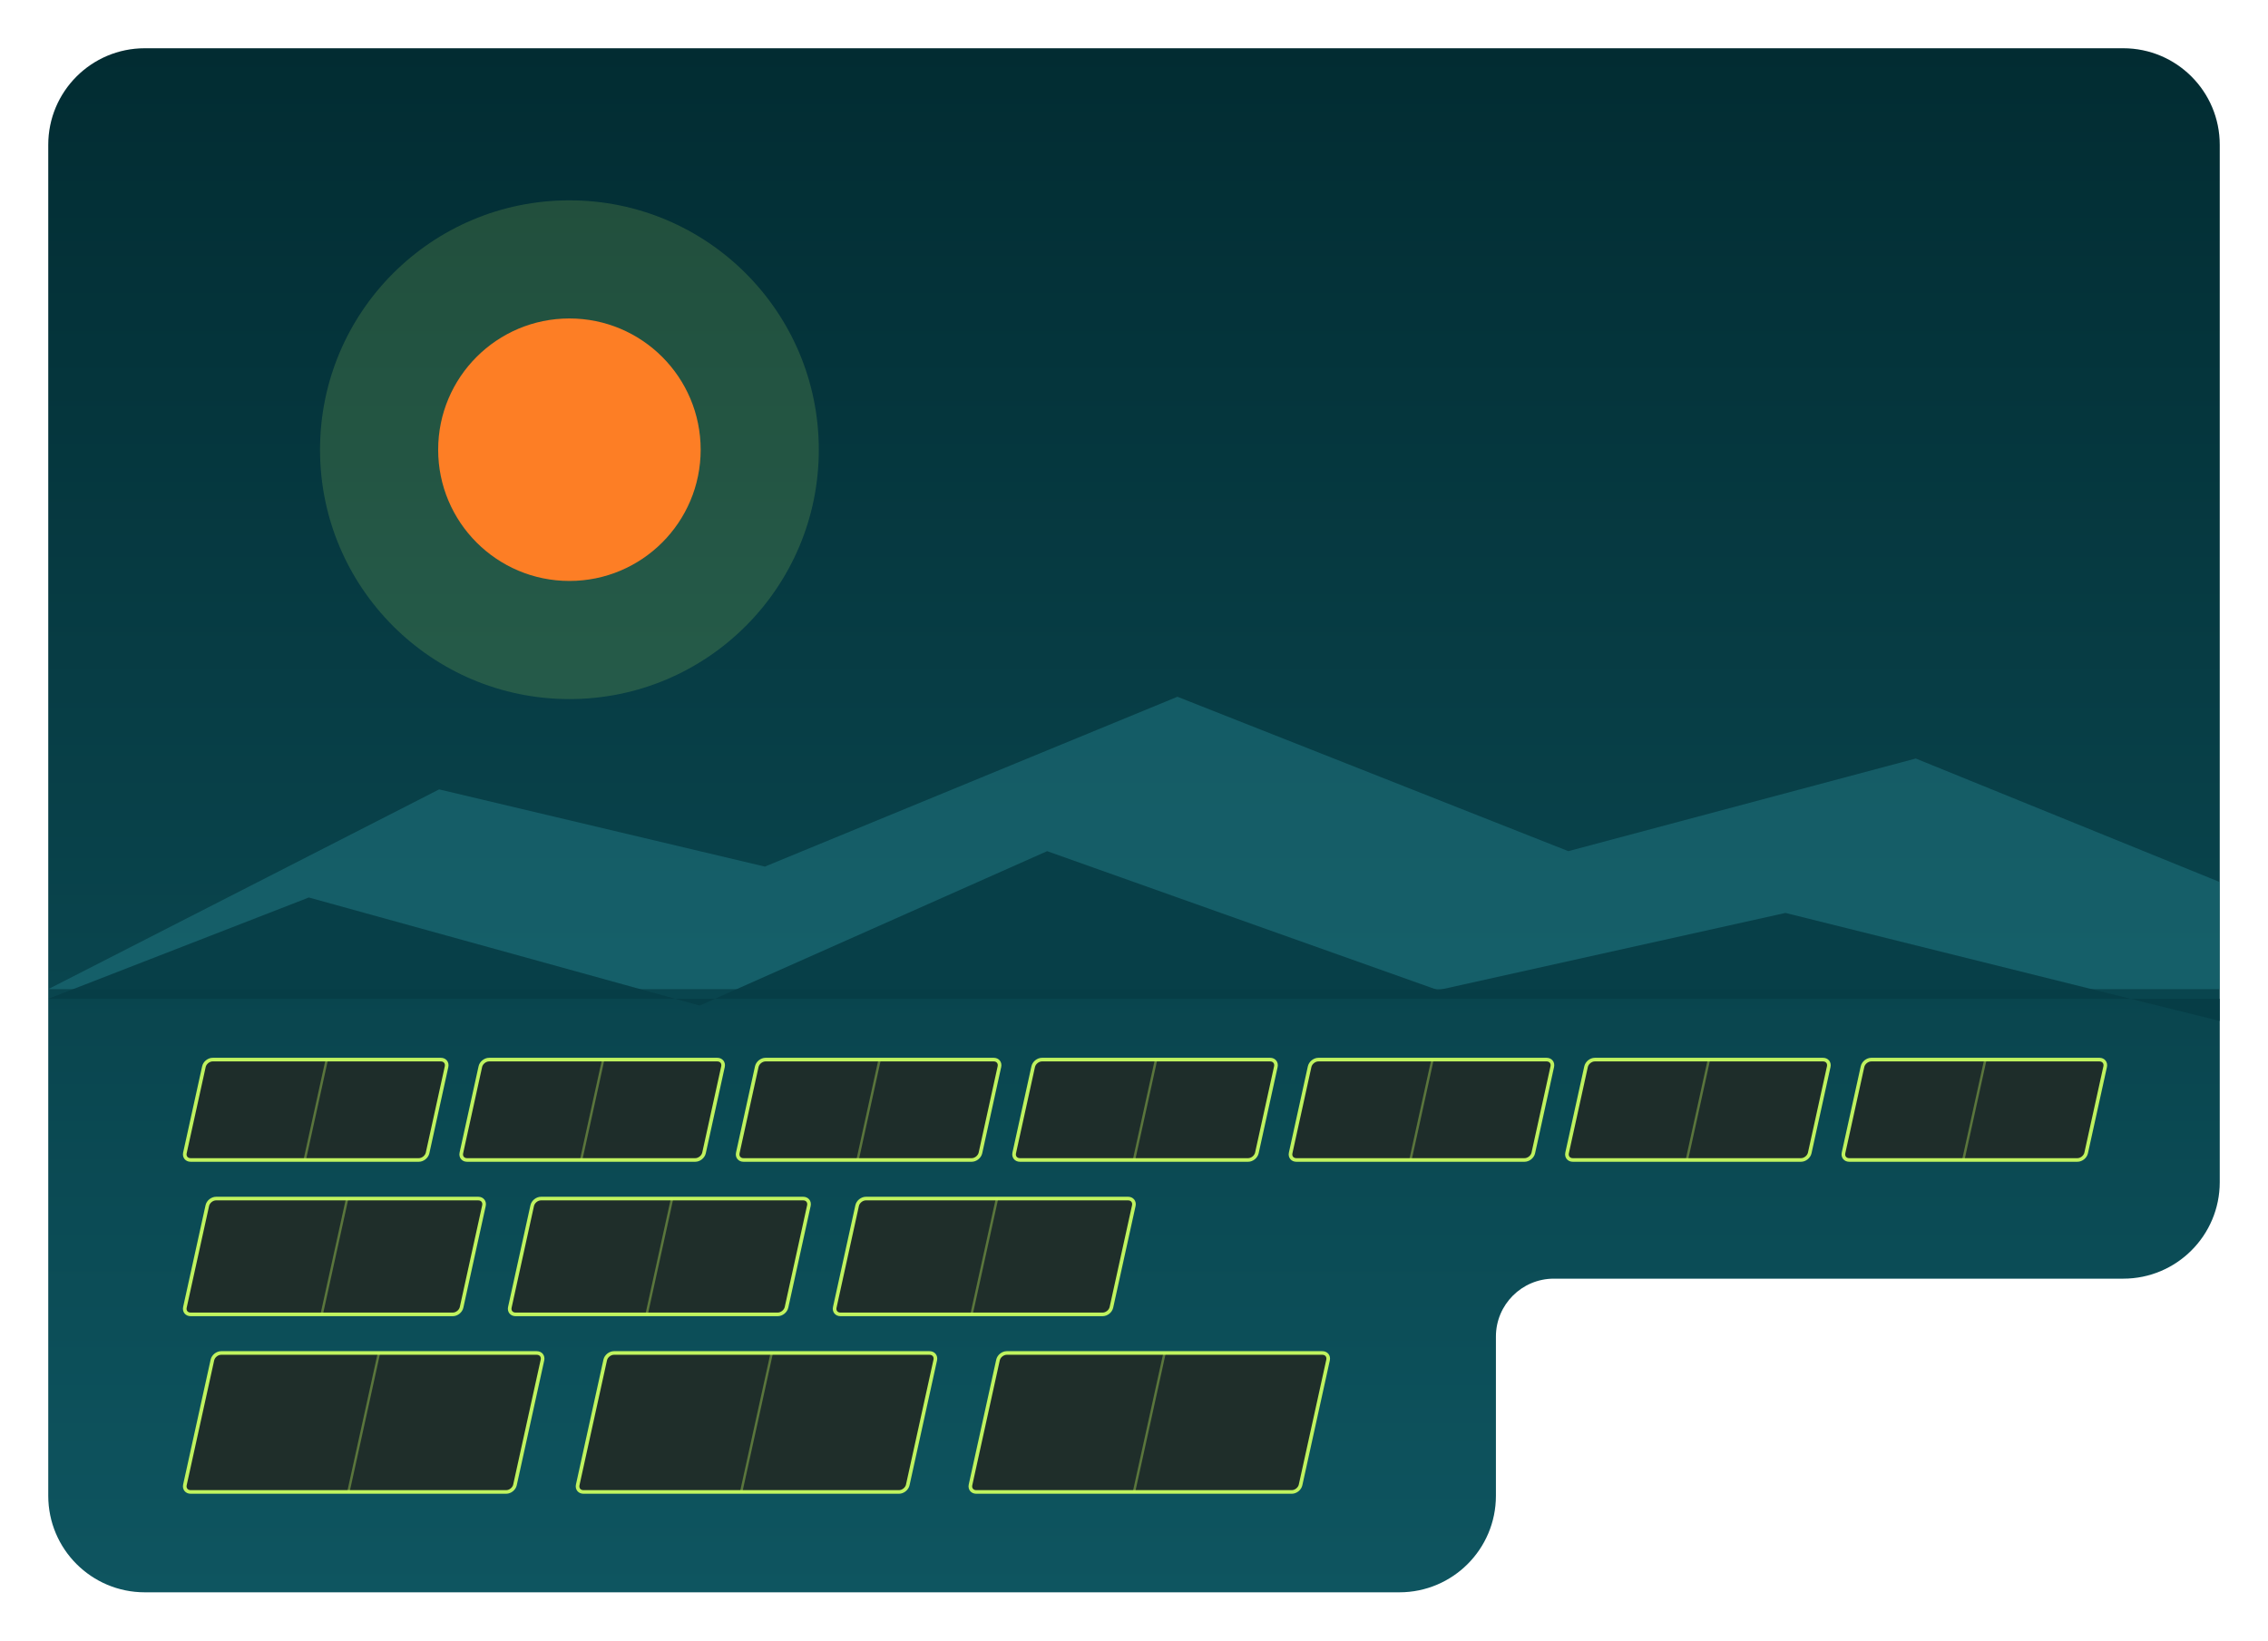
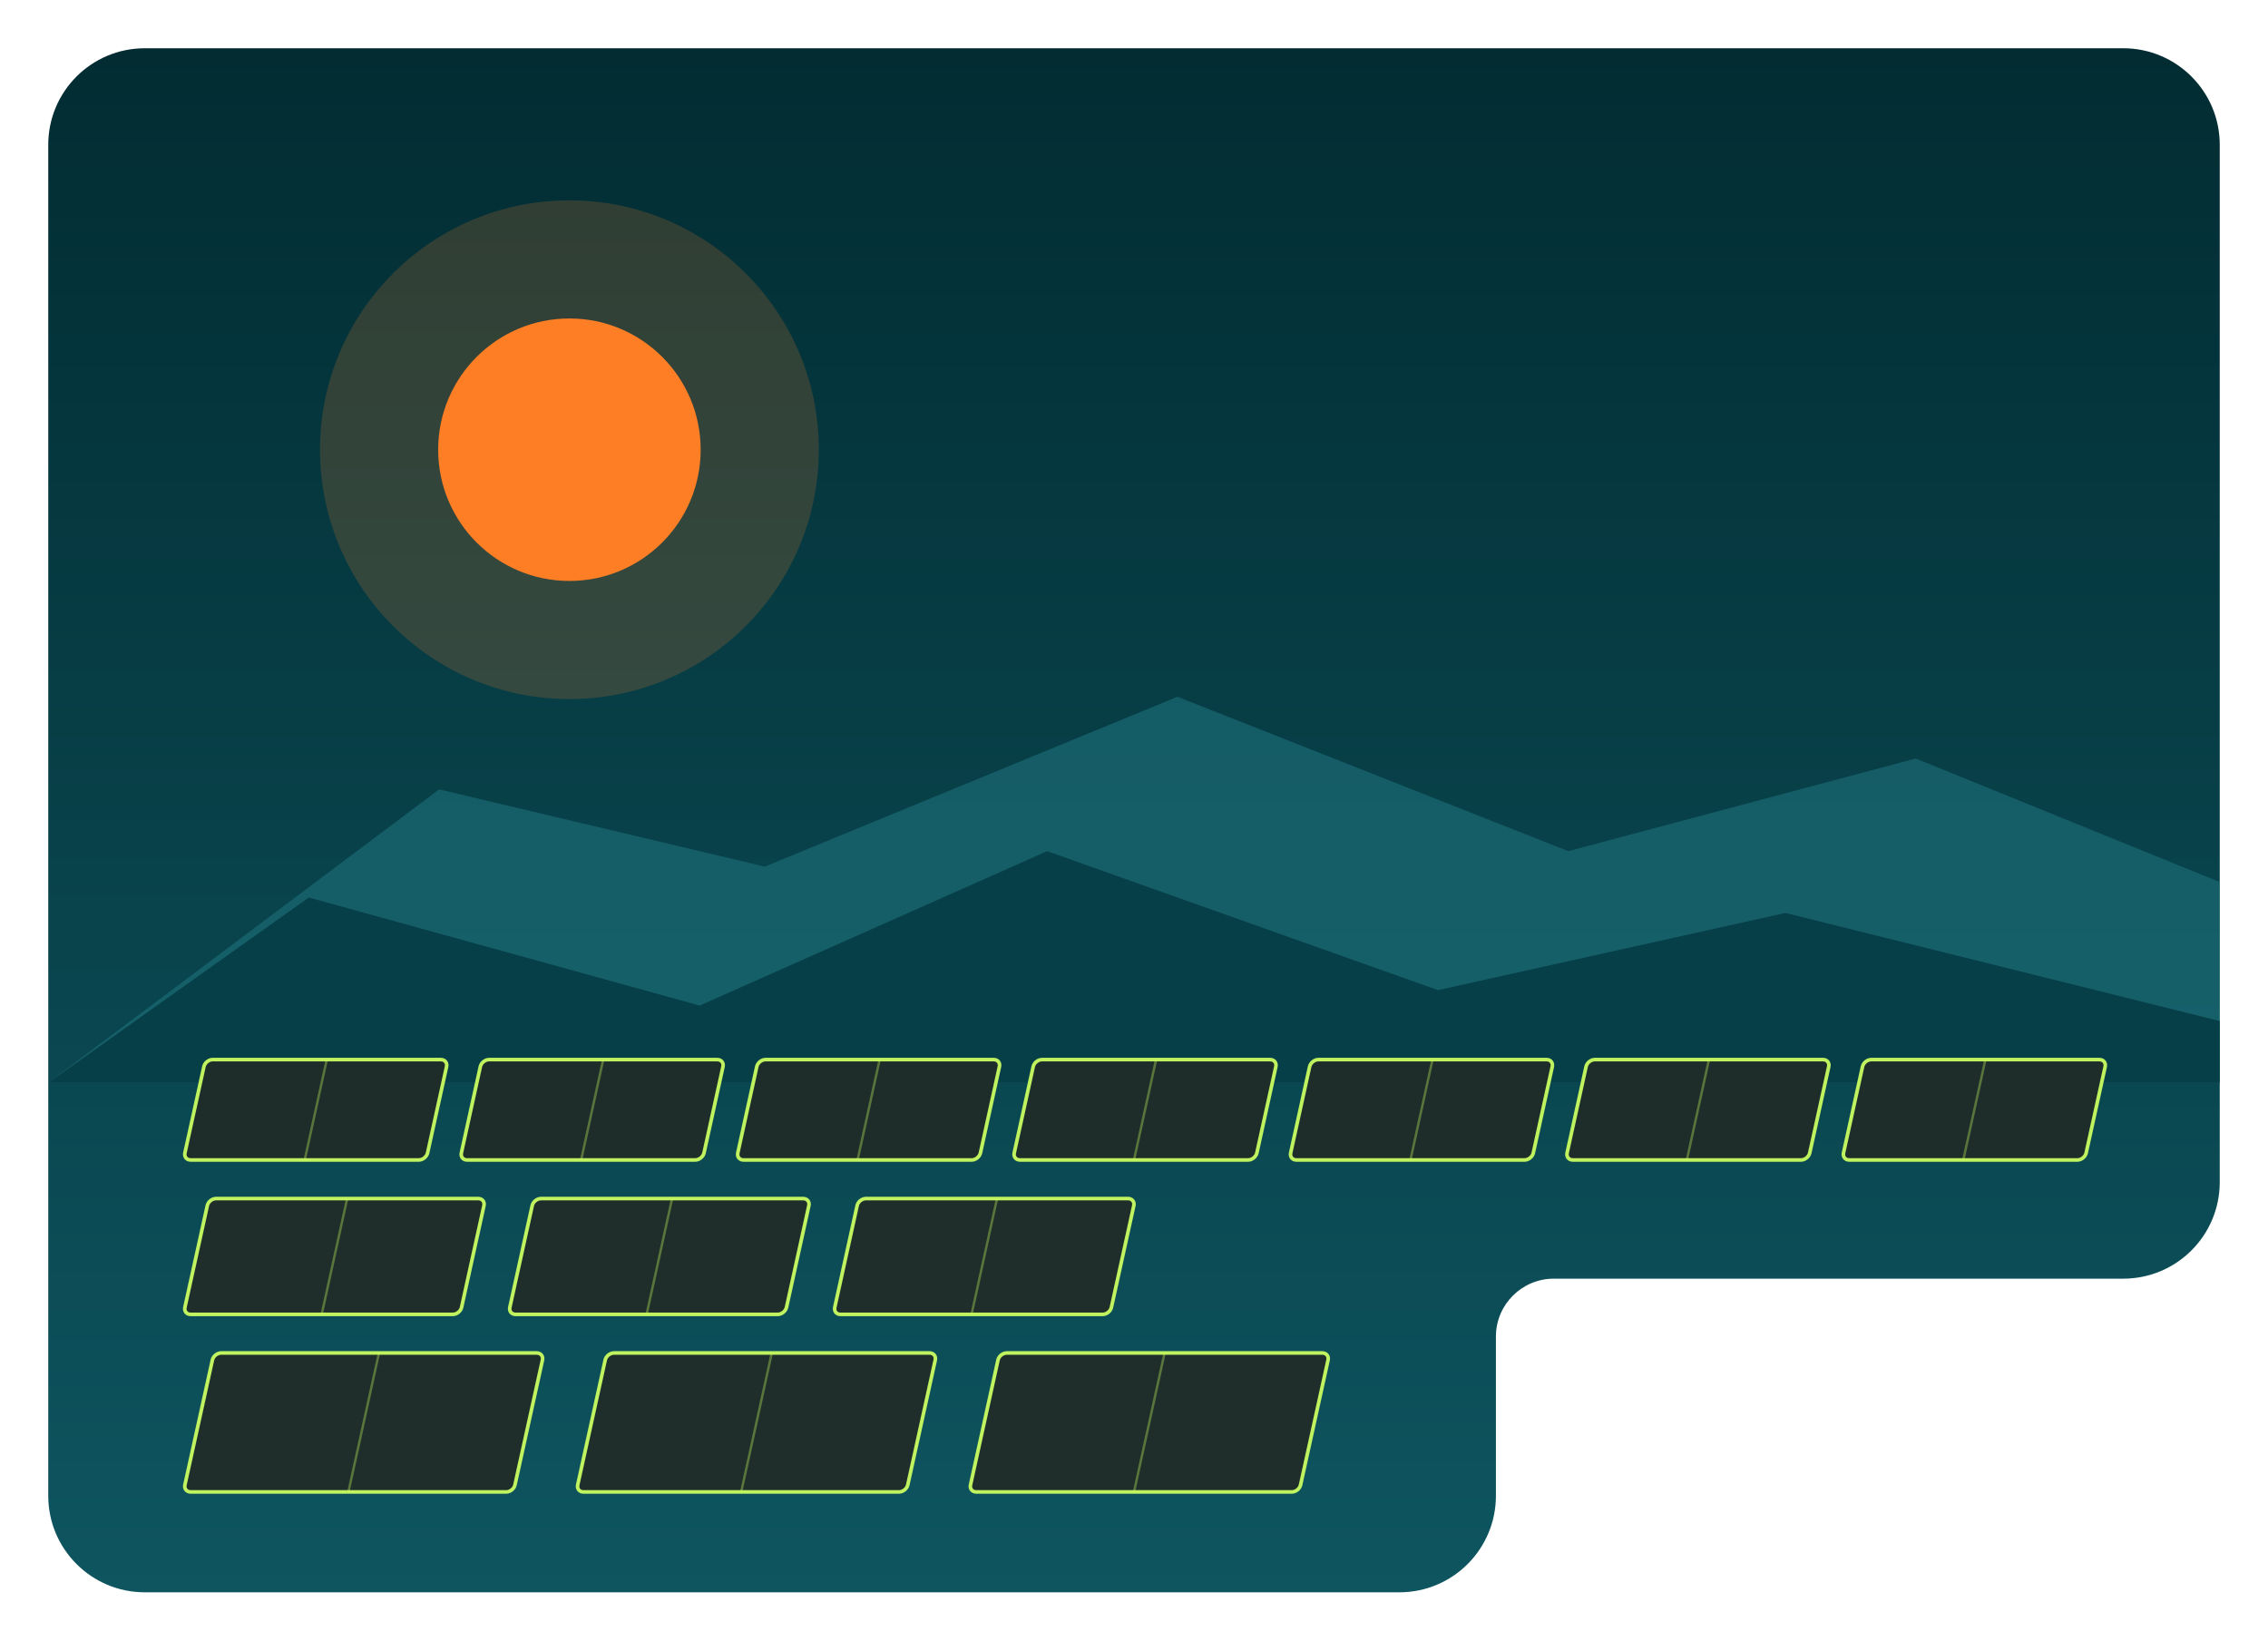
<svg xmlns="http://www.w3.org/2000/svg" width="940" height="680" viewBox="0 0 940 680">
  <defs>
    <linearGradient id="grad-1" gradientUnits="userSpaceOnUse" x1="0" y1="20" x2="0" y2="660">
      <stop offset="0" stop-color="#022C32" stop-opacity="1" />
      <stop offset="1" stop-color="#0E5560" stop-opacity="1" />
    </linearGradient>
  </defs>
  <g id="Photo-Slot">
    <path id="Photo-Slot__set-image-fill" d="M 20 60 C 20 37.91 37.91 20 60 20 L 880 20 C 902.09 20 920 37.91 920 60 L 920 490 C 920 512.09 902.09 530 880 530 L 644 530 C 630.75 530 620 540.75 620 554 L 620 620 C 620 642.09 602.09 660 580 660 L 60 660 C 37.91 660 20 642.09 20 620 Z" fill="url(#grad-1)" />
    <g id="Placeholder-Art--delete-after-placing-photo">
-       <circle id="Sun-Glow" cx="236" cy="186.4" r="103.36" fill="#C8FB5F" opacity="0.16" />
+       <circle id="Sun-Glow" cx="236" cy="186.4" r="103.36" fill="#FD7E25" opacity="0.18" />
      <circle id="Sun" cx="236" cy="186.4" r="54.4" fill="#FD7E25" />
-       <path id="Mountains-Far" d="M 20 410 L 182 327.2 L 317 359.2 L 488 288.8 L 650 352.8 L 794 314.4 L 920 365.6 L 920 410 Z" fill="#1F7580" opacity="0.55" />
-       <path id="Mountains-Near" d="M 20 414 L 128 372 L 290 416.8 L 434 352.8 L 596 410.4 L 740 378.4 L 920 423.2 L 920 414 Z" fill="#053C45" opacity="0.9" />
+       <path id="Mountains-Far" d="M 20 448.8 L 182 327.2 L 317 359.2 L 488 288.8 L 650 352.8 L 794 314.4 L 920 365.6 L 920 448.8 Z" fill="#1F7580" opacity="0.55" />
+       <path id="Mountains-Near" d="M 20 448.8 L 128 372 L 290 416.8 L 434 352.8 L 596 410.4 L 740 378.4 L 920 423.2 L 920 448.8 Z" fill="#053C45" opacity="0.9" />
      <g id="Solar-Array">
        <path id="Panel-1-1" d="M 84.51 442.13 C 84.86 440.51 86.5 439.2 88.15 439.2 L 182.72 439.2 C 184.38 439.2 185.43 440.51 185.08 442.13 L 177.22 477.87 C 176.86 479.49 175.23 480.8 173.57 480.8 L 79 480.8 C 77.34 480.8 76.29 479.49 76.64 477.87 Z" fill="#202C28" stroke="#C8FB5F" stroke-width="1.5" stroke-linecap="round" stroke-linejoin="round" opacity="0.95" />
        <path id="Panel-1-1-line" d="M 135.44 439.2 L 126.29 480.8" fill="none" stroke="#C8FB5F" stroke-width="1" stroke-linecap="butt" stroke-linejoin="round" opacity="0.35" />
        <path id="Panel-1-2" d="M 199.08 442.13 C 199.43 440.51 201.07 439.2 202.72 439.2 L 297.29 439.2 C 298.95 439.2 300.01 440.51 299.65 442.13 L 291.79 477.87 C 291.43 479.49 289.8 480.8 288.14 480.8 L 193.57 480.8 C 191.91 480.8 190.86 479.49 191.22 477.87 Z" fill="#202C28" stroke="#C8FB5F" stroke-width="1.5" stroke-linecap="round" stroke-linejoin="round" opacity="0.95" />
        <path id="Panel-1-2-line" d="M 250.01 439.2 L 240.86 480.8" fill="none" stroke="#C8FB5F" stroke-width="1" stroke-linecap="butt" stroke-linejoin="round" opacity="0.35" />
        <path id="Panel-1-3" d="M 313.65 442.13 C 314.01 440.51 315.64 439.2 317.29 439.2 L 411.87 439.2 C 413.52 439.2 414.58 440.51 414.22 442.13 L 406.36 477.87 C 406 479.49 404.37 480.8 402.71 480.8 L 308.14 480.8 C 306.49 480.8 305.43 479.49 305.79 477.87 Z" fill="#202C28" stroke="#C8FB5F" stroke-width="1.5" stroke-linecap="round" stroke-linejoin="round" opacity="0.95" />
        <path id="Panel-1-3-line" d="M 364.58 439.2 L 355.43 480.8" fill="none" stroke="#C8FB5F" stroke-width="1" stroke-linecap="butt" stroke-linejoin="round" opacity="0.35" />
        <path id="Panel-1-4" d="M 428.22 442.13 C 428.58 440.51 430.21 439.2 431.87 439.2 L 526.44 439.2 C 528.09 439.2 529.15 440.51 528.79 442.13 L 520.93 477.87 C 520.57 479.49 518.94 480.8 517.29 480.8 L 422.71 480.8 C 421.06 480.8 420 479.49 420.36 477.87 Z" fill="#202C28" stroke="#C8FB5F" stroke-width="1.5" stroke-linecap="round" stroke-linejoin="round" opacity="0.95" />
        <path id="Panel-1-4-line" d="M 479.15 439.2 L 470 480.8" fill="none" stroke="#C8FB5F" stroke-width="1" stroke-linecap="butt" stroke-linejoin="round" opacity="0.35" />
        <path id="Panel-1-5" d="M 542.79 442.13 C 543.15 440.51 544.78 439.2 546.44 439.2 L 641.01 439.2 C 642.67 439.2 643.72 440.51 643.36 442.13 L 635.5 477.87 C 635.15 479.49 633.51 480.8 631.86 480.8 L 537.29 480.8 C 535.63 480.8 534.57 479.49 534.93 477.87 Z" fill="#202C28" stroke="#C8FB5F" stroke-width="1.5" stroke-linecap="round" stroke-linejoin="round" opacity="0.95" />
        <path id="Panel-1-5-line" d="M 593.72 439.2 L 584.57 480.8" fill="none" stroke="#C8FB5F" stroke-width="1" stroke-linecap="butt" stroke-linejoin="round" opacity="0.35" />
        <path id="Panel-1-6" d="M 657.36 442.13 C 657.72 440.51 659.35 439.2 661.01 439.2 L 755.58 439.2 C 757.24 439.2 758.29 440.51 757.94 442.13 L 750.07 477.87 C 749.72 479.49 748.09 480.8 746.43 480.8 L 651.86 480.8 C 650.2 480.8 649.15 479.49 649.5 477.87 Z" fill="#202C28" stroke="#C8FB5F" stroke-width="1.5" stroke-linecap="round" stroke-linejoin="round" opacity="0.95" />
        <path id="Panel-1-6-line" d="M 708.29 439.2 L 699.14 480.8" fill="none" stroke="#C8FB5F" stroke-width="1" stroke-linecap="butt" stroke-linejoin="round" opacity="0.35" />
        <path id="Panel-1-7" d="M 771.94 442.13 C 772.29 440.51 773.92 439.2 775.58 439.2 L 870.15 439.2 C 871.81 439.2 872.86 440.51 872.51 442.13 L 864.64 477.87 C 864.29 479.49 862.66 480.8 861 480.8 L 766.43 480.8 C 764.77 480.8 763.72 479.49 764.07 477.87 Z" fill="#202C28" stroke="#C8FB5F" stroke-width="1.5" stroke-linecap="round" stroke-linejoin="round" opacity="0.95" />
        <path id="Panel-1-7-line" d="M 822.87 439.2 L 813.71 480.8" fill="none" stroke="#C8FB5F" stroke-width="1" stroke-linecap="butt" stroke-linejoin="round" opacity="0.35" />
        <path id="Panel-2-1" d="M 85.92 499.73 C 86.27 498.11 87.9 496.8 89.56 496.8 L 198.23 496.8 C 199.88 496.8 200.94 498.11 200.58 499.73 L 191.31 541.87 C 190.96 543.49 189.32 544.8 187.67 544.8 L 79 544.8 C 77.34 544.8 76.29 543.49 76.64 541.87 Z" fill="#202C28" stroke="#C8FB5F" stroke-width="1.5" stroke-linecap="round" stroke-linejoin="round" opacity="0.95" />
        <path id="Panel-2-1-line" d="M 143.89 496.8 L 133.33 544.8" fill="none" stroke="#C8FB5F" stroke-width="1" stroke-linecap="butt" stroke-linejoin="round" opacity="0.35" />
        <path id="Panel-2-2" d="M 220.58 499.73 C 220.94 498.11 222.57 496.8 224.23 496.8 L 332.89 496.8 C 334.55 496.8 335.6 498.11 335.25 499.73 L 325.98 541.87 C 325.62 543.49 323.99 544.8 322.33 544.8 L 213.67 544.8 C 212.01 544.8 210.96 543.49 211.31 541.87 Z" fill="#202C28" stroke="#C8FB5F" stroke-width="1.5" stroke-linecap="round" stroke-linejoin="round" opacity="0.95" />
        <path id="Panel-2-2-line" d="M 278.56 496.8 L 268 544.8" fill="none" stroke="#C8FB5F" stroke-width="1" stroke-linecap="butt" stroke-linejoin="round" opacity="0.35" />
        <path id="Panel-2-3" d="M 355.25 499.73 C 355.6 498.11 357.24 496.8 358.89 496.8 L 467.56 496.8 C 469.22 496.8 470.27 498.11 469.92 499.73 L 460.64 541.87 C 460.29 543.49 458.66 544.8 457 544.8 L 348.33 544.8 C 346.68 544.8 345.62 543.49 345.98 541.87 Z" fill="#202C28" stroke="#C8FB5F" stroke-width="1.5" stroke-linecap="round" stroke-linejoin="round" opacity="0.95" />
        <path id="Panel-2-3-line" d="M 413.23 496.8 L 402.67 544.8" fill="none" stroke="#C8FB5F" stroke-width="1" stroke-linecap="butt" stroke-linejoin="round" opacity="0.35" />
        <path id="Panel-3-1" d="M 88.03 563.73 C 88.38 562.11 90.02 560.8 91.67 560.8 L 222.47 560.8 C 224.13 560.8 225.18 562.11 224.83 563.73 L 213.44 615.47 C 213.09 617.09 211.46 618.4 209.8 618.4 L 79 618.4 C 77.34 618.4 76.29 617.09 76.64 615.47 Z" fill="#202C28" stroke="#C8FB5F" stroke-width="1.5" stroke-linecap="round" stroke-linejoin="round" opacity="0.95" />
        <path id="Panel-3-1-line" d="M 157.07 560.8 L 144.4 618.4" fill="none" stroke="#C8FB5F" stroke-width="1" stroke-linecap="butt" stroke-linejoin="round" opacity="0.35" />
        <path id="Panel-3-2" d="M 250.83 563.73 C 251.18 562.11 252.82 560.8 254.47 560.8 L 385.27 560.8 C 386.93 560.8 387.98 562.11 387.63 563.73 L 376.24 615.47 C 375.89 617.09 374.26 618.4 372.6 618.4 L 241.8 618.4 C 240.14 618.4 239.09 617.09 239.44 615.47 Z" fill="#202C28" stroke="#C8FB5F" stroke-width="1.5" stroke-linecap="round" stroke-linejoin="round" opacity="0.95" />
        <path id="Panel-3-2-line" d="M 319.87 560.8 L 307.2 618.4" fill="none" stroke="#C8FB5F" stroke-width="1" stroke-linecap="butt" stroke-linejoin="round" opacity="0.35" />
        <path id="Panel-3-3" d="M 413.63 563.73 C 413.98 562.11 415.62 560.8 417.27 560.8 L 548.07 560.8 C 549.73 560.8 550.78 562.11 550.43 563.73 L 539.04 615.47 C 538.69 617.09 537.06 618.4 535.4 618.4 L 404.6 618.4 C 402.94 618.4 401.89 617.09 402.24 615.47 Z" fill="#202C28" stroke="#C8FB5F" stroke-width="1.5" stroke-linecap="round" stroke-linejoin="round" opacity="0.95" />
        <path id="Panel-3-3-line" d="M 482.67 560.8 L 470 618.4" fill="none" stroke="#C8FB5F" stroke-width="1" stroke-linecap="butt" stroke-linejoin="round" opacity="0.35" />
      </g>
    </g>
  </g>
</svg>
